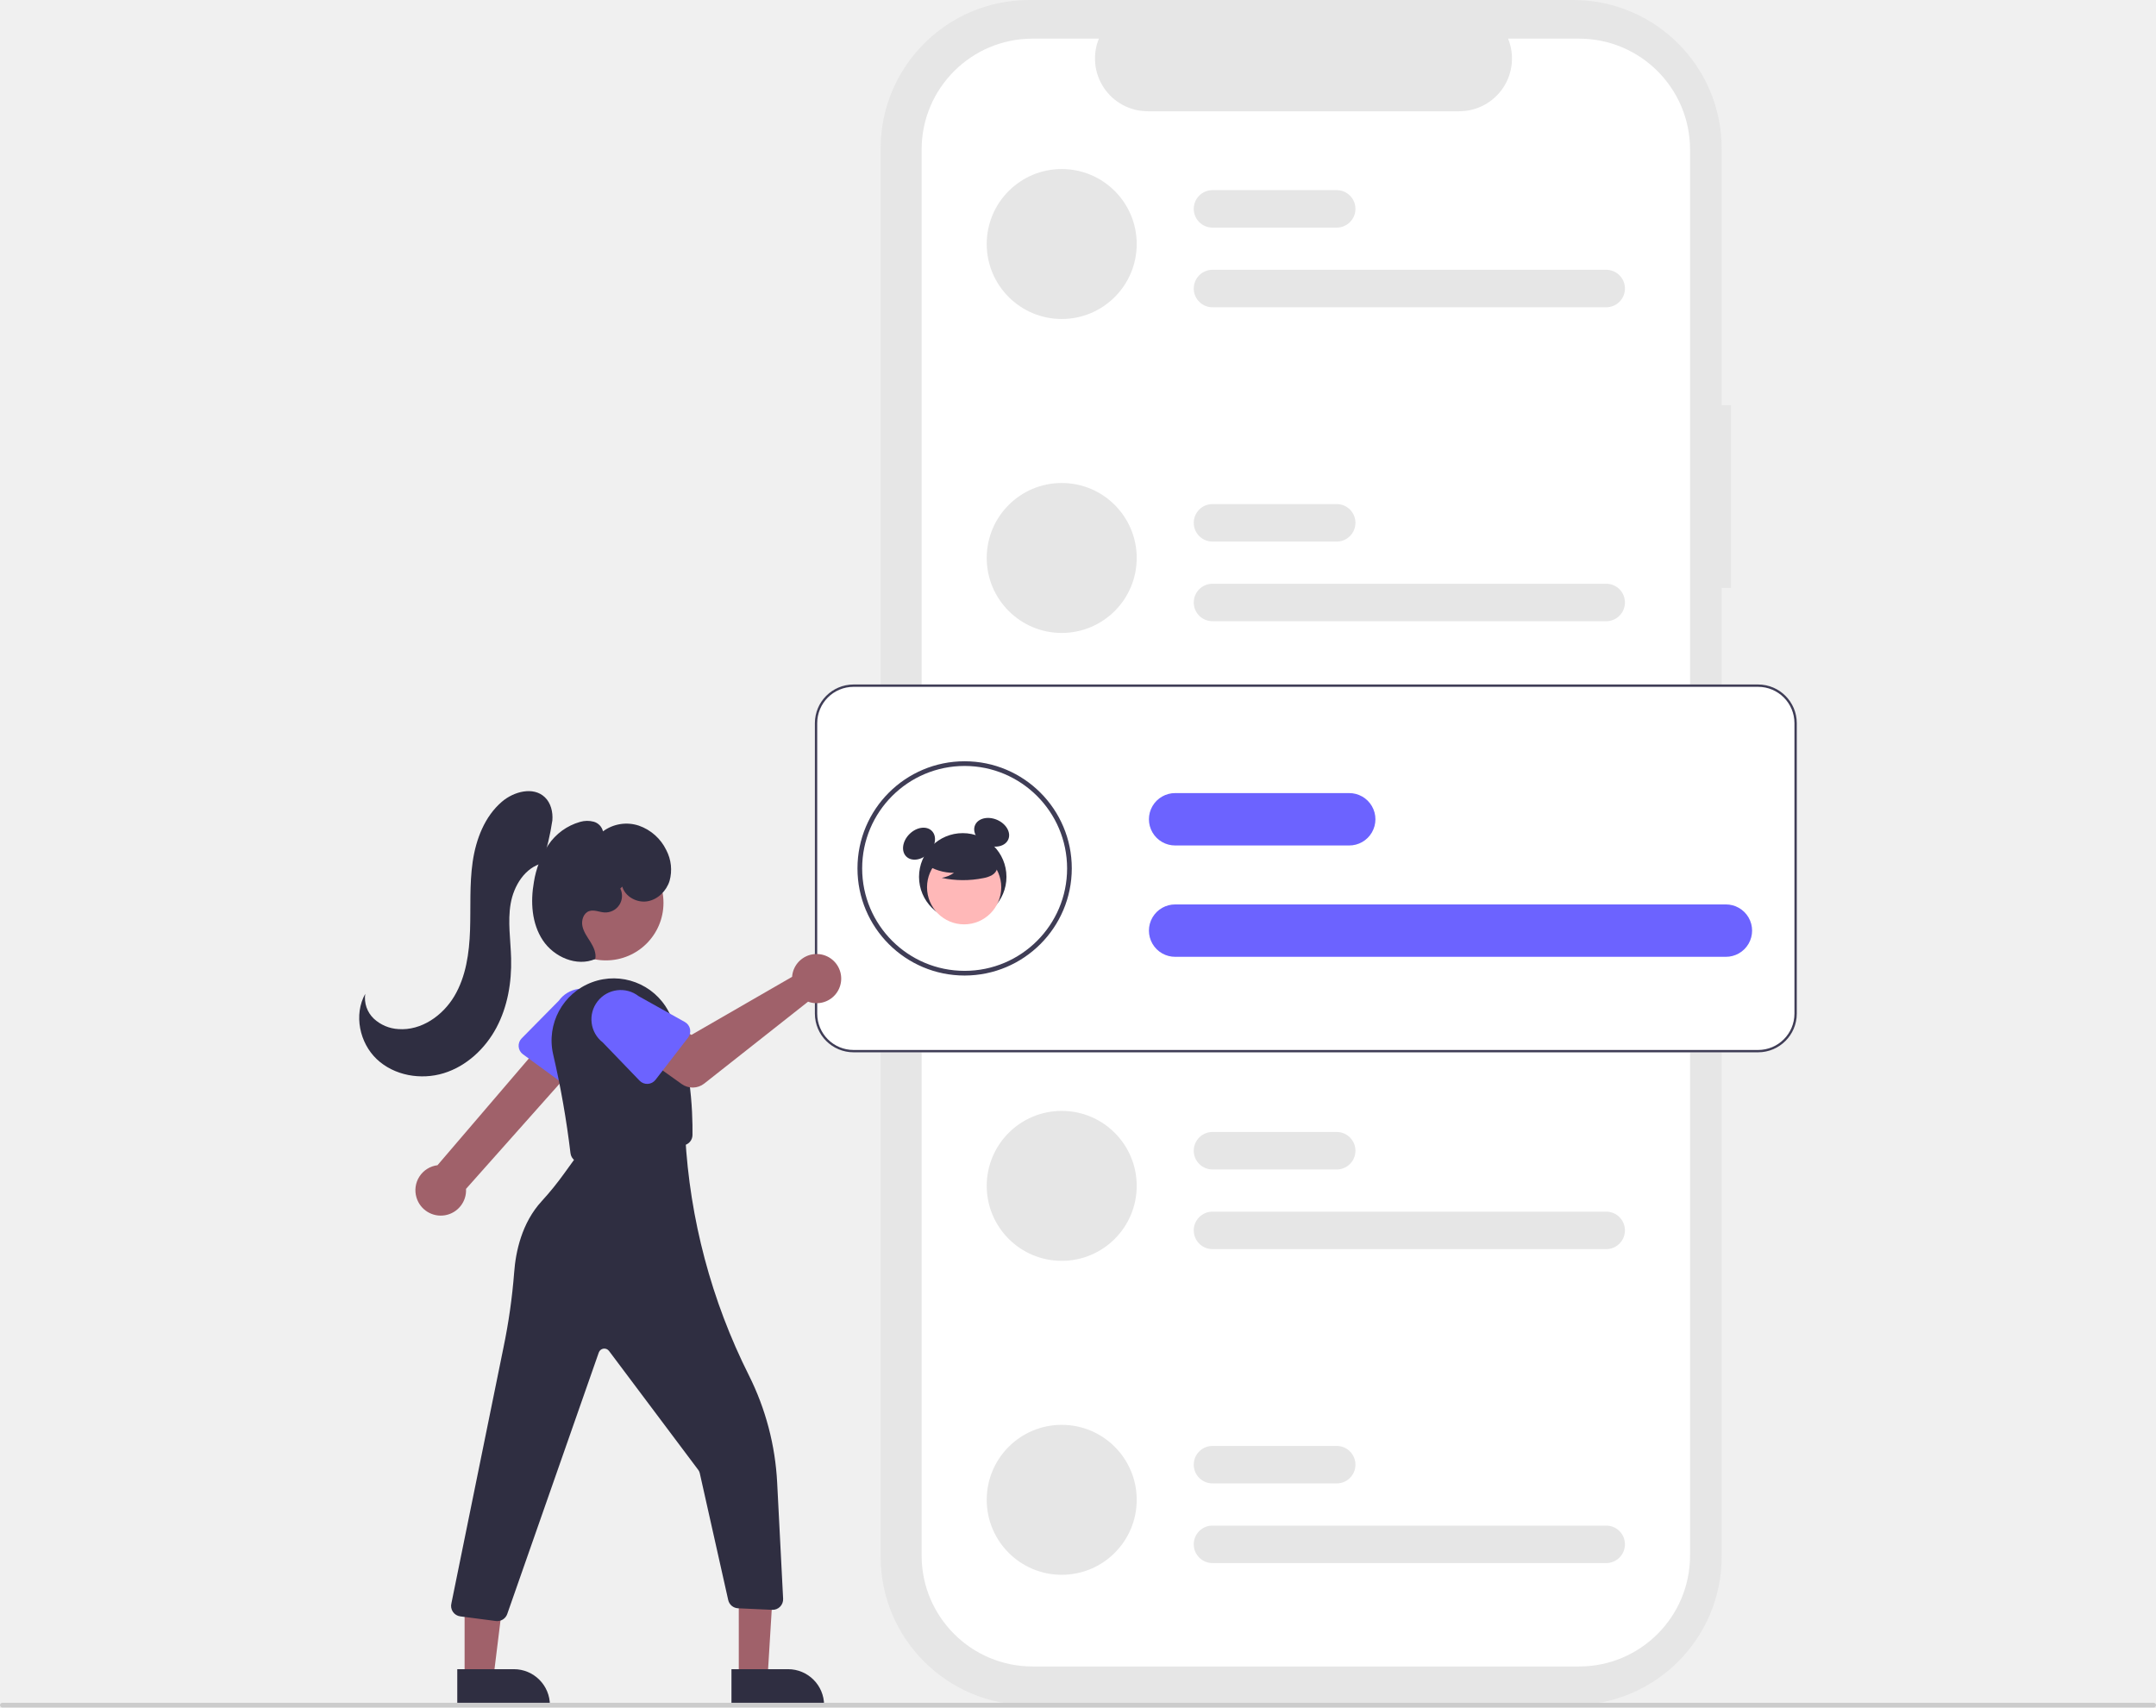
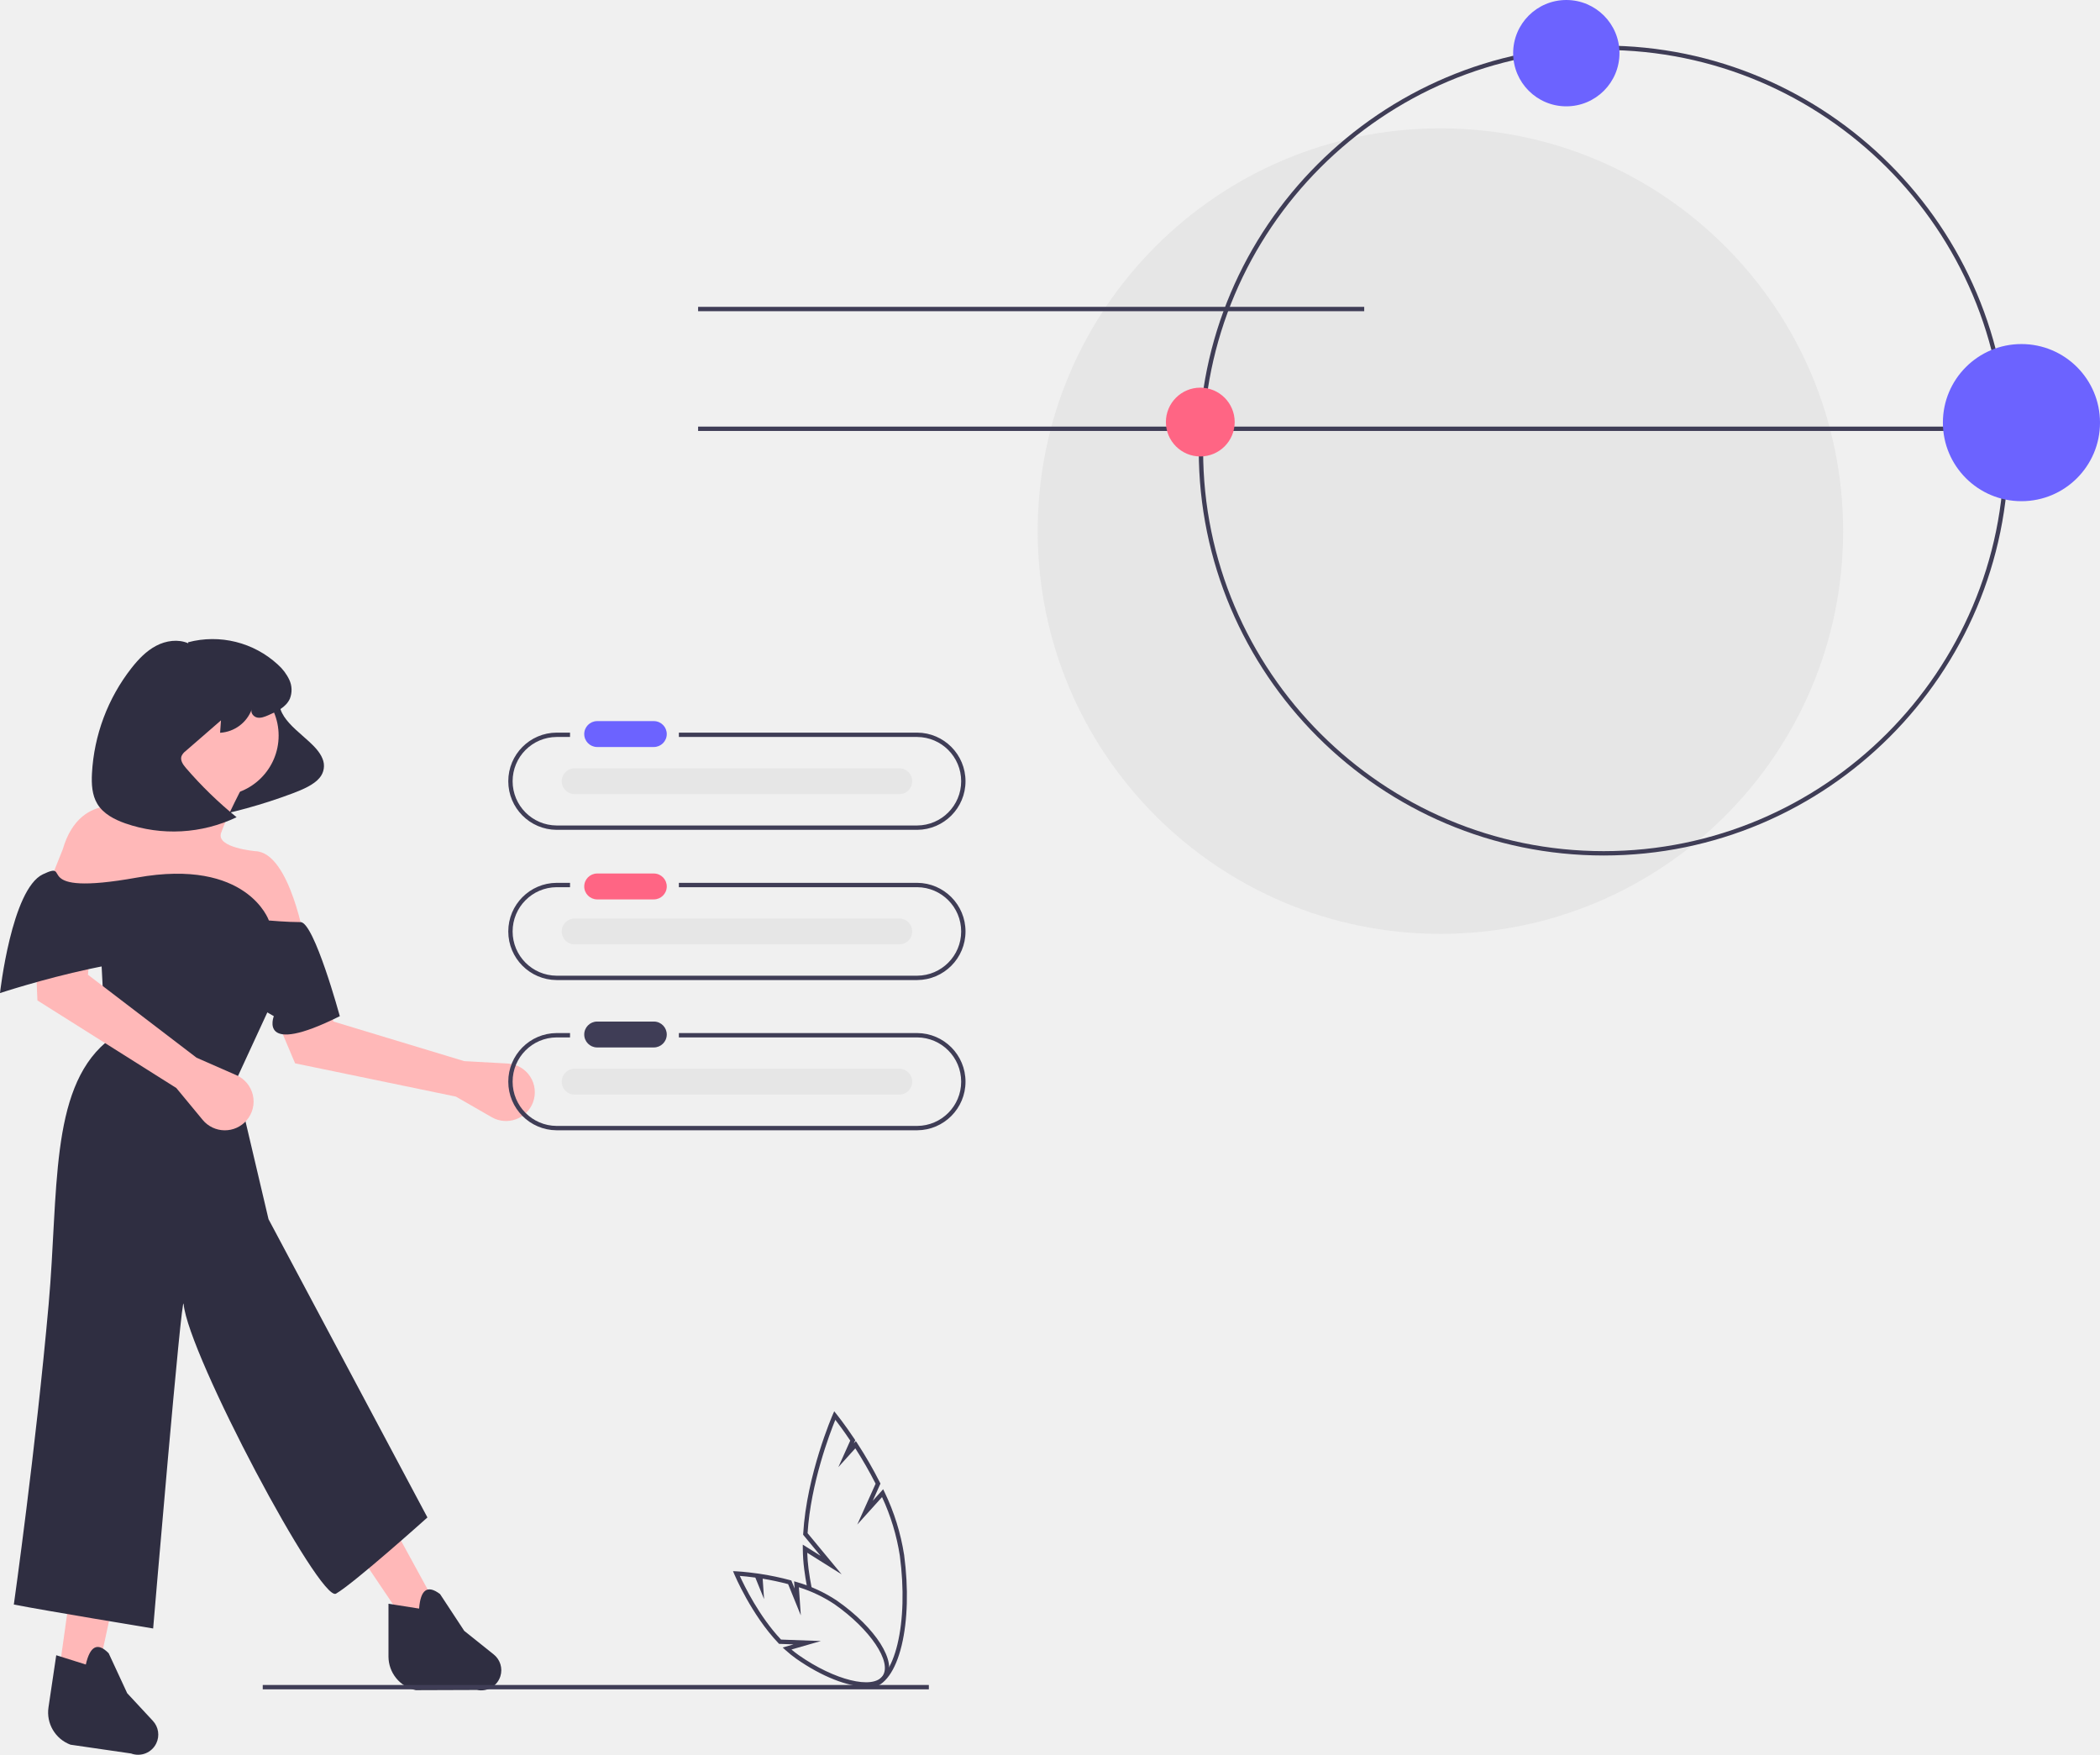
- <svg xmlns="http://www.w3.org/2000/svg" id="bc2ceed9-6279-4fc4-8d2c-808d9baa6e6c" data-name="Layer 1" width="920" height="728.787" viewBox="0 0 920 728.787">
-   <path d="M878.666,258.554h-3.999V149.009A63.402,63.402,0,0,0,811.265,85.607H579.178a63.402,63.402,0,0,0-63.402,63.402v600.974a63.402,63.402,0,0,0,63.402,63.402H811.265a63.402,63.402,0,0,0,63.402-63.402V336.53h3.999Z" transform="translate(-140 -85.60667)" fill="#e6e6e6" />
-   <path d="M861.172,149.451v600.09a47.351,47.351,0,0,1-47.35,47.35h-233.2a47.351,47.351,0,0,1-47.35-47.35V149.451a47.351,47.351,0,0,1,47.35-47.35h28.29a22.507,22.507,0,0,0,20.83,30.99h132.96a22.507,22.507,0,0,0,20.83-30.99h30.29A47.351,47.351,0,0,1,861.172,149.451Z" transform="translate(-140 -85.60667)" fill="#fff" />
-   <path d="M593.053,157.758a32,32,0,0,0-0,64h0a32,32,0,0,0,0-64Z" transform="translate(-140 -85.60667)" fill="#e6e6e6" />
-   <path d="M825.391,216.758h-168a8,8,0,1,1,0-16h168a8,8,0,0,1,0,16Z" transform="translate(-140 -85.60667)" fill="#e6e6e6" />
-   <path d="M710.391,182.758h-53a8,8,0,1,1,0-16h53a8,8,0,0,1,0,16Z" transform="translate(-140 -85.60667)" fill="#e6e6e6" />
-   <path d="M593.053,291.758a32,32,0,0,0-0,64h0a32,32,0,0,0,0-64Z" transform="translate(-140 -85.60667)" fill="#e6e6e6" />
-   <path d="M825.391,350.758h-168a8,8,0,1,1,0-16h168a8,8,0,0,1,0,16Z" transform="translate(-140 -85.60667)" fill="#e6e6e6" />
-   <path d="M710.391,316.758h-53a8,8,0,1,1,0-16h53a8,8,0,0,1,0,16Z" transform="translate(-140 -85.60667)" fill="#e6e6e6" />
-   <path d="M593.053,559.758a32,32,0,0,0-0,64h0a32,32,0,0,0,0-64Z" transform="translate(-140 -85.60667)" fill="#e6e6e6" />
-   <path d="M825.391,618.758h-168a8,8,0,1,1,0-16h168a8,8,0,0,1,0,16Z" transform="translate(-140 -85.60667)" fill="#e6e6e6" />
-   <path d="M710.391,584.758h-53a8,8,0,1,1,0-16h53a8,8,0,0,1,0,16Z" transform="translate(-140 -85.60667)" fill="#e6e6e6" />
-   <path d="M593.053,693.758a32,32,0,0,0-0,64h0a32,32,0,0,0,0-64Z" transform="translate(-140 -85.60667)" fill="#e6e6e6" />
-   <path d="M825.391,752.758h-168a8,8,0,1,1,0-16h168a8,8,0,0,1,0,16Z" transform="translate(-140 -85.60667)" fill="#e6e6e6" />
-   <path d="M710.391,718.758h-53a8,8,0,1,1,0-16h53a8,8,0,0,1,0,16Z" transform="translate(-140 -85.60667)" fill="#e6e6e6" />
-   <path d="M890.222,534.758h-386a16.519,16.519,0,0,1-16.5-16.5v-124a16.519,16.519,0,0,1,16.5-16.5h386a16.519,16.519,0,0,1,16.5,16.5v124A16.519,16.519,0,0,1,890.222,534.758Z" transform="translate(-140 -85.60667)" fill="#fff" />
-   <path d="M551.625,501.984a45.726,45.726,0,1,1,45.726-45.726A45.778,45.778,0,0,1,551.625,501.984Zm0-89.452a43.726,43.726,0,1,0,43.726,43.726A43.776,43.776,0,0,0,551.625,412.532Z" transform="translate(-140 -85.60667)" fill="#3f3d56" />
-   <path d="M876.363,493.996H641.551a11.182,11.182,0,1,1,0-22.363H876.363a11.182,11.182,0,1,1,0,22.363Z" transform="translate(-140 -85.60667)" fill="#6c63ff" />
-   <path d="M715.629,446.474H641.551a11.182,11.182,0,1,1,0-22.363h74.078a11.182,11.182,0,1,1,0,22.363Z" transform="translate(-140 -85.60667)" fill="#6c63ff" />
-   <path d="M890.222,534.758h-386a16.519,16.519,0,0,1-16.5-16.5v-124a16.519,16.519,0,0,1,16.5-16.5h386a16.519,16.519,0,0,1,16.5,16.5v124A16.519,16.519,0,0,1,890.222,534.758Zm-386-156a15.518,15.518,0,0,0-15.5,15.5v124a15.518,15.518,0,0,0,15.5,15.5h386a15.518,15.518,0,0,0,15.5-15.5v-124a15.518,15.518,0,0,0-15.5-15.5Z" transform="translate(-140 -85.60667)" fill="#3f3d56" />
-   <circle cx="410.817" cy="374.25" r="18.654" fill="#2f2e41" />
-   <ellipse cx="532.163" cy="445.705" rx="7.719" ry="5.789" transform="translate(-299.2939 421.2334) rotate(-45)" fill="#2f2e41" />
-   <ellipse cx="563.162" cy="440.842" rx="5.789" ry="7.719" transform="translate(-203.4671 699.952) rotate(-66.86956)" fill="#2f2e41" />
-   <circle cx="411.409" cy="378.703" r="15.832" fill="#ffb8b8" />
-   <path d="M534.774,454.351a21.532,21.532,0,0,0,12.306,3.803,13.195,13.195,0,0,1-5.23,2.152,43.418,43.418,0,0,0,17.735.1,11.478,11.478,0,0,0,3.713-1.275,4.699,4.699,0,0,0,2.292-3.065c.389-2.223-1.343-4.242-3.143-5.603a23.184,23.184,0,0,0-19.482-3.893,10.669,10.669,0,0,0-5.77,3.261c-1.414,1.748-1.832,4.442-.486,6.242Z" transform="translate(-140 -85.60667)" fill="#2f2e41" />
-   <path d="M317.735,596.772a10.743,10.743,0,0,1,8.95-13.829l51.333-59.983,11.973,12.571L338.86,593.044a10.801,10.801,0,0,1-21.125,3.728Z" transform="translate(-140 -85.60667)" fill="#a0616a" />
-   <path d="M361.318,532.326a4.495,4.495,0,0,1,1.28-3.522l15.859-16.081a12.497,12.497,0,0,1,20.223,14.689l-10.545,20.056a4.5,4.5,0,0,1-6.638,1.539l-18.349-13.411A4.495,4.495,0,0,1,361.318,532.326Z" transform="translate(-140 -85.60667)" fill="#6c63ff" />
-   <circle cx="258.556" cy="385.354" r="24.561" fill="#a0616a" />
-   <path d="M385.201,580.868a4.448,4.448,0,0,1-1.766-3.064,393,393,0,0,0-7.402-42.21A26.493,26.493,0,0,1,425.229,517.208c9.659,18.128,10.397,43.017,10.266,52.876a4.492,4.492,0,0,1-3.753,4.367l-43.095,7.254a4.56,4.56,0,0,1-.76.063A4.462,4.462,0,0,1,385.201,580.868Z" transform="translate(-140 -85.60667)" fill="#2f2e41" />
-   <path d="M478.241,500.897a10.526,10.526,0,0,0-.239,1.64l-42.957,24.782-10.441-6.011-11.131,14.572,17.45,12.438a8,8,0,0,0,9.598-.234l44.297-34.946a10.497,10.497,0,1,0-6.576-12.241Z" transform="translate(-140 -85.60667)" fill="#a0616a" />
-   <path d="M433.608,528.493l-13.884,17.994a4.5,4.5,0,0,1-6.804.373L397.203,530.539a12.497,12.497,0,0,1,15.327-19.744l19.713,11.023a4.5,4.5,0,0,1,1.365,6.676Z" transform="translate(-140 -85.60667)" fill="#6c63ff" />
-   <polygon points="315.252 716.442 327.512 716.441 330.398 669.306 315.25 669.154 315.252 716.442" fill="#a0616a" />
-   <path d="M452.125,798.046l24.144-.001h.001A15.386,15.386,0,0,1,491.656,813.431v.5l-39.531.001Z" transform="translate(-140 -85.60667)" fill="#2f2e41" />
-   <polygon points="198.252 716.442 210.512 716.441 216.344 669.153 198.25 669.154 198.252 716.442" fill="#a0616a" />
-   <path d="M335.125,798.046l24.144-.001h.001A15.386,15.386,0,0,1,374.656,813.431v.5l-39.531.001Z" transform="translate(-140 -85.60667)" fill="#2f2e41" />
-   <path d="M351.614,777.489l-15.215-1.984a4.5,4.5,0,0,1-3.763-5.629l22.194-109.062a253.545,253.545,0,0,0,4.57-32.089c.648-8.773,3.216-21.18,11.772-30.456a128.635,128.635,0,0,0,9.725-12.016l6.718-9.302,44.752-7.12.031.554a259.338,259.338,0,0,0,27.135,102.178A115.399,115.399,0,0,1,471.636,718.535l2.536,49.452a4.506,4.506,0,0,1-1.303,3.402,4.448,4.448,0,0,1-3.396,1.322l-14.545-.661a4.508,4.508,0,0,1-4.187-3.511l-12.144-54.18a3.535,3.535,0,0,0-.615-1.335l-38.111-50.813a2.5,2.5,0,0,0-4.36.674l-39.07,111.627a4.523,4.523,0,0,1-4.253,3.014A4.418,4.418,0,0,1,351.614,777.489Z" transform="translate(-140 -85.60667)" fill="#2f2e41" />
-   <path d="M371.398,453.913a108.931,108.931,0,0,0,4.305-18.145c.287-3.587-.632-7.446-3.244-9.92-4.888-4.631-13.193-2.425-18.305,1.958-7.388,6.334-11.072,16.069-12.465,25.7s-.78,19.425-1.115,29.151-1.726,19.726-6.685,28.099-14.159,14.801-23.865,14.088a16.795,16.795,0,0,1-10.514-4.456,12.191,12.191,0,0,1-3.661-10.586c-4.96,8.882-2.446,20.921,4.953,27.904s18.78,8.957,28.507,5.975,17.733-10.457,22.515-19.437,6.534-19.353,6.28-29.524c-.195-7.81-1.523-15.684-.203-23.385s6.139-15.519,13.738-17.332Z" transform="translate(-140 -85.60667)" fill="#2f2e41" />
-   <path d="M405.525,464.037c1.296,4.328,6.251,6.997,10.71,6.265s8.124-4.403,9.479-8.713a17.938,17.938,0,0,0-1.402-13.151A20.479,20.479,0,0,0,412.594,438.001a16.814,16.814,0,0,0-15.289,2.443,5.623,5.623,0,0,0-3.929-4.109,10.745,10.745,0,0,0-5.897.087,24.296,24.296,0,0,0-13.522,9.837,39.536,39.536,0,0,0-6.129,15.798c-1.509,8.469-.952,17.722,3.804,24.89s14.487,11.4,22.381,7.982c.492-2.516-.674-5.05-2.023-7.231s-2.948-4.305-3.466-6.816.475-5.583,2.904-6.404c2.072-.701,4.282.434,6.465.572a7.084,7.084,0,0,0,6.795-10.207Z" transform="translate(-140 -85.60667)" fill="#2f2e41" />
-   <path d="M1059,814.393H141a1,1,0,0,1,0-2h918a1,1,0,0,1,0,2Z" transform="translate(-140 -85.60667)" fill="#ccc" />
+ <svg xmlns="http://www.w3.org/2000/svg" id="bea23e6e-af5d-418d-9f98-e166edf04ad5" data-name="Layer 1" width="964.71" height="806.003" viewBox="0 0 964.71 806.003">
+   <path d="M327.059,550.687l16.473,9.466a13.218,13.218,0,0,0,18.984-6.879v0a13.218,13.218,0,0,0-11.673-17.779l-19.949-1.097-60.091-18.189-9.688-36.273-25.333,14.23,17.419,41.239Z" transform="translate(-117.6449 -46.99859)" fill="#ffb8b8" />
+   <path d="M248.52,362.419c-3.811,4.32-3.123,9.516-.348,13.735s7.394,7.729,11.436,11.451c2.597,2.391,4.999,4.929,6.162,7.806a8.468,8.468,0,0,1-1.389,8.956c-2.647,3.131-7.577,5.251-12.387,7.069a244.13,244.13,0,0,1-42.408,11.678c12.181-14.232,18.278-30.261,17.385-45.701-.187-3.24-.669-6.511.463-9.758a13.26,13.26,0,0,1,9.085-7.949c4.841-1.39,11.219-.015,11.961,3.157" transform="translate(-117.6449 -46.99859)" fill="#2f2e41" />
+   <polygon points="26.523 772.15 43.953 772.908 78.355 614.001 48.5 615.284 26.523 772.15" fill="#ffb8b8" />
+   <polygon points="200.819 738.049 186.42 745.627 96.355 612.001 125.038 599.37 200.819 738.049" fill="#ffb8b8" />
+   <circle cx="100.427" cy="337.87" r="27.57" fill="#ffb8b8" />
+   <path d="M204.035,399.324s-9.851,20.461-23.492,19.703c0,0-25.765-10.609-34.101,18.187l-9.094,22.734,120.491,20.461s-6.82-41.679-22.734-42.437c0,0-18.187-1.516-15.914-8.336s10.609-22.734,10.609-22.734Z" transform="translate(-117.6449 -46.99859)" fill="#ffb8b8" />
+   <path d="M244.199,503.901l-18.187,39.406L241,607l73,137s-33.619,30.162-42,35c-7.27,4.196-67.79-109.555-70-133-.729-7.738-14,149-14,149s-50.03-8.256-64-11c0,0,10.065-71.291,16-138,4.575-51.421.415-98.022,26.144-120.123l-2.273-43.953L224.496,479.651Z" transform="translate(-117.6449 -46.99859)" fill="#2f2e41" />
+   <path d="M150.037,848.377l27.826,4.04a9.261,9.261,0,0,0,11.558-4.62v0a9.261,9.261,0,0,0-1.538-10.359l-11.811-12.719-8.5-18.342c-5.084-5.192-8.559-3.356-10.502,5.175l-13.588-4.267-3.563,23.949A15.811,15.811,0,0,0,150.037,848.377Z" transform="translate(-117.6449 -46.99859)" fill="#2f2e41" />
+   <path d="M308.639,823.316l28.117-.098a9.261,9.261,0,0,0,10.752-6.27h0a9.261,9.261,0,0,0-3.046-10.02l-13.554-10.843-11.107-16.891c-5.792-4.388-8.959-2.06-9.626,6.664l-14.068-2.221v24.213A15.811,15.811,0,0,0,308.639,823.316Z" transform="translate(-117.6449 -46.99859)" fill="#2f2e41" />
+   <path d="M204.146,342.488c-4.683-2.047-10.256-1.244-14.777,1.139s-8.134,6.183-11.295,10.198A86.013,86.013,0,0,0,159.891,402.252c-.248,4.818-.015,9.91,2.493,14.031,2.757,4.529,7.802,7.128,12.8,8.898a67.33,67.33,0,0,0,51.151-2.814,181.334,181.334,0,0,1-23.279-22.615c-1.325-1.54-2.71-3.518-2.036-5.435a5.954,5.954,0,0,1,1.909-2.344l16.232-14.096-.409,5.702A16.545,16.545,0,0,0,233.34,372.707c-.783,1.58.712,3.52,2.438,3.875s3.475-.357,5.094-1.053c3.927-1.69,8.194-3.702,9.936-7.607a10.915,10.915,0,0,0-.23-8.615,21.664,21.664,0,0,0-5.283-7.043A44.188,44.188,0,0,0,204.042,342.007" transform="translate(-117.6449 -46.99859)" fill="#2f2e41" />
+   <path d="M198.639,546.742,210.744,561.385a13.218,13.218,0,0,0,20.191.217l0,0a13.218,13.218,0,0,0-4.694-20.744l-18.296-8.025L158.052,494.721l3.652-37.367-28.715,4.439,1.845,44.729Z" transform="translate(-117.6449 -46.99859)" fill="#ffb8b8" />
+   <path d="M273.753,513.752s-11.799-43.215-18.025-43.205-14.561-.748-14.561-.748-9.851-28.797-60.625-19.703-28.797-8.336-43.195-1.516-19.703,54.562-19.703,54.562,78.054-25.765,94.726-11.367a185.118,185.118,0,0,0,31.07,21.976S235.863,532.697,273.753,513.752Z" transform="translate(-117.6449 -46.99859)" fill="#2f2e41" />
+   <rect x="120.701" y="773.947" width="306" height="2" fill="#3f3d56" />
+   <circle cx="661.701" cy="243.947" r="185" fill="#e6e6e6" />
+   <rect x="320.701" y="140.947" width="306" height="2" fill="#3f3d56" />
+   <rect x="320.701" y="195.947" width="601" height="2" fill="#3f3d56" />
+   <path d="M854.346,439.946c-102.561,0-186-83.439-186-186s83.439-186,186-186,186,83.439,186,186S956.906,439.946,854.346,439.946Zm0-370c-101.458,0-184,82.542-184,184s82.542,184,184,184,184-82.542,184-184S955.804,69.946,854.346,69.946Z" transform="translate(-117.6449 -46.99859)" fill="#3f3d56" />
+   <circle cx="719.54" cy="24.42" r="24.42" fill="#6c63ff" />
+   <circle cx="551.398" cy="193.858" r="15.801" fill="#ff6584" />
+   <circle cx="928.623" cy="194.118" r="36.087" fill="#6c63ff" />
+   <path d="M539.009,383.507h-109.499v2h109.499a20.327,20.327,0,0,1,0,40.653H373.318a20.327,20.327,0,0,1,0-40.653h6.192v-2H373.318a22.327,22.327,0,0,0,0,44.653H539.009a22.327,22.327,0,0,0,0-44.653Z" transform="translate(-117.6449 -46.99859)" fill="#3f3d56" />
+   <path d="M539.009,452.507h-109.499v2h109.499a20.327,20.327,0,0,1,0,40.653H373.318a20.327,20.327,0,0,1,0-40.653h6.192v-2H373.318a22.327,22.327,0,0,0,0,44.653H539.009a22.327,22.327,0,0,0,0-44.653Z" transform="translate(-117.6449 -46.99859)" fill="#3f3d56" />
+   <path d="M539.009,521.507h-109.499v2h109.499a20.327,20.327,0,0,1,0,40.653H373.318a20.327,20.327,0,0,1,0-40.653h6.192v-2H373.318a22.327,22.327,0,0,0,0,44.653H539.009a22.327,22.327,0,0,0,0-44.653Z" transform="translate(-117.6449 -46.99859)" fill="#3f3d56" />
+   <path id="be0e5baf-e5ec-4f16-9492-7d4921bb2c9b" data-name="Path 40" d="M391.869,378.223a5.947,5.947,0,0,0,0,11.892h26.086a5.947,5.947,0,0,0,.195-11.892q-.098-.002-.195,0Z" transform="translate(-117.6449 -46.99859)" fill="#6c63ff" />
+   <path id="f5faaf73-4e1d-4e3d-a937-9f255bff3911" data-name="Path 40" d="M391.869,448.223a5.947,5.947,0,0,0,0,11.892h26.086a5.947,5.947,0,0,0,.195-11.892q-.098-.002-.195,0Z" transform="translate(-117.6449 -46.99859)" fill="#ff6584" />
+   <path id="bdcbecaa-58f8-42a6-983f-c76dd899917c" data-name="Path 40" d="M391.869,516.223a5.947,5.947,0,0,0,0,11.892h26.086a5.947,5.947,0,0,0,.195-11.892q-.098-.002-.195,0Z" transform="translate(-117.6449 -46.99859)" fill="#3f3d56" />
+   <path id="bbcd49d7-9efc-41e7-bbf8-c6009cf796dd" data-name="Path 40" d="M381.523,399.887a5.947,5.947,0,0,0,0,11.892H530.609a5.947,5.947,0,1,0,.195-11.892q-.098-.002-.195,0Z" transform="translate(-117.6449 -46.99859)" fill="#e6e6e6" />
+   <path id="b24c44c6-9087-448d-956a-9230903e4c37" data-name="Path 40" d="M381.523,468.887a5.947,5.947,0,0,0,0,11.892H530.609a5.947,5.947,0,1,0,.195-11.892q-.098-.002-.195,0Z" transform="translate(-117.6449 -46.99859)" fill="#e6e6e6" />
+   <path id="f49c9183-be6f-4e21-8191-a3b3cb38d75e" data-name="Path 40" d="M381.523,537.887a5.947,5.947,0,0,0,0,11.892H530.609a5.947,5.947,0,1,0,.195-11.892q-.098-.002-.195,0Z" transform="translate(-117.6449 -46.99859)" fill="#e6e6e6" />
+   <path d="M532.994,761.252a102.532,102.532,0,0,0-8.998-28.887l-.643-1.33-4.776,5.296,3.539-7.888-.231-.458a188.612,188.612,0,0,0-10.368-17.989l-.702-1.074-.936,1.038.655-1.461-.328-.492c-4.686-7.029-8.286-11.474-8.322-11.519l-1.018-1.253-.655,1.494c-.12.274-12.019,27.692-13.595,54.786l-.025.422,8.008,9.68-8.167-5.127.014,1.861a79.264,79.264,0,0,0,.649,9.522q.54,4.075,1.27,7.957a4.243,4.243,0,0,1,2.172.677q-.846-4.338-1.46-8.916c-.315-2.437-.514-4.912-.593-7.381l15.797,9.918L488.638,751.22c1.424-22.907,10.265-45.986,12.747-52.078,1.332,1.728,3.845,5.081,6.851,9.561l-5.464,12.182,7.791-8.638a186.516,186.516,0,0,1,9.322,16.252L511.468,747.257l11.377-12.615a100.382,100.382,0,0,1,8.171,26.92c1.991,15.041,1.603,29.49-1.095,40.686-2.583,10.725-7.137,17.317-12.493,18.087a8.466,8.466,0,0,1-3.3-.196,4.898,4.898,0,0,1-2.961.904h-.292a11.607,11.607,0,0,0,5.424,1.457,9.839,9.839,0,0,0,1.403-.101c6.297-.904,11.326-7.881,14.159-19.643C534.619,791.306,535.023,776.575,532.994,761.252Z" transform="translate(-117.6449 -46.99859)" fill="#3f3d56" />
+   <path d="M515.371,821.708c-8.237,0-20.113-4.531-31.892-12.779a50.89,50.89,0,0,1-4.957-3.985l-1.319-1.205,4.988-1.437-6.642-.243-.28-.294c-12.45-13.039-20.198-31.457-20.275-31.641l-.605-1.455,1.574.071c.157.007,3.899.184,9.524.981l.351.05v-.003l1.233.188a123.754,123.754,0,0,1,13.629,2.864l.479.13,1.497,3.687-.227-3.307,1.373.396a66.229,66.229,0,0,1,18.328,8.497c17.914,12.544,27.826,28.222,22.586,35.704C522.944,820.485,519.647,821.707,515.371,821.708Zm-34.143-17.048c1.094.927,2.233,1.809,3.401,2.632,16.407,11.489,34.023,15.834,38.468,9.489,4.444-6.346-5.666-21.415-22.075-32.905a64.161,64.161,0,0,0-16.381-7.814l.887,12.917L479.7,774.623c-3.838-1.019-7.765-1.856-11.696-2.496l.644,9.375-4.011-9.88c-3.108-.427-5.613-.658-7.137-.776,2.078,4.562,8.943,18.651,18.937,29.244l18.33.671Z" transform="translate(-117.6449 -46.99859)" fill="#3f3d56" />
</svg>
